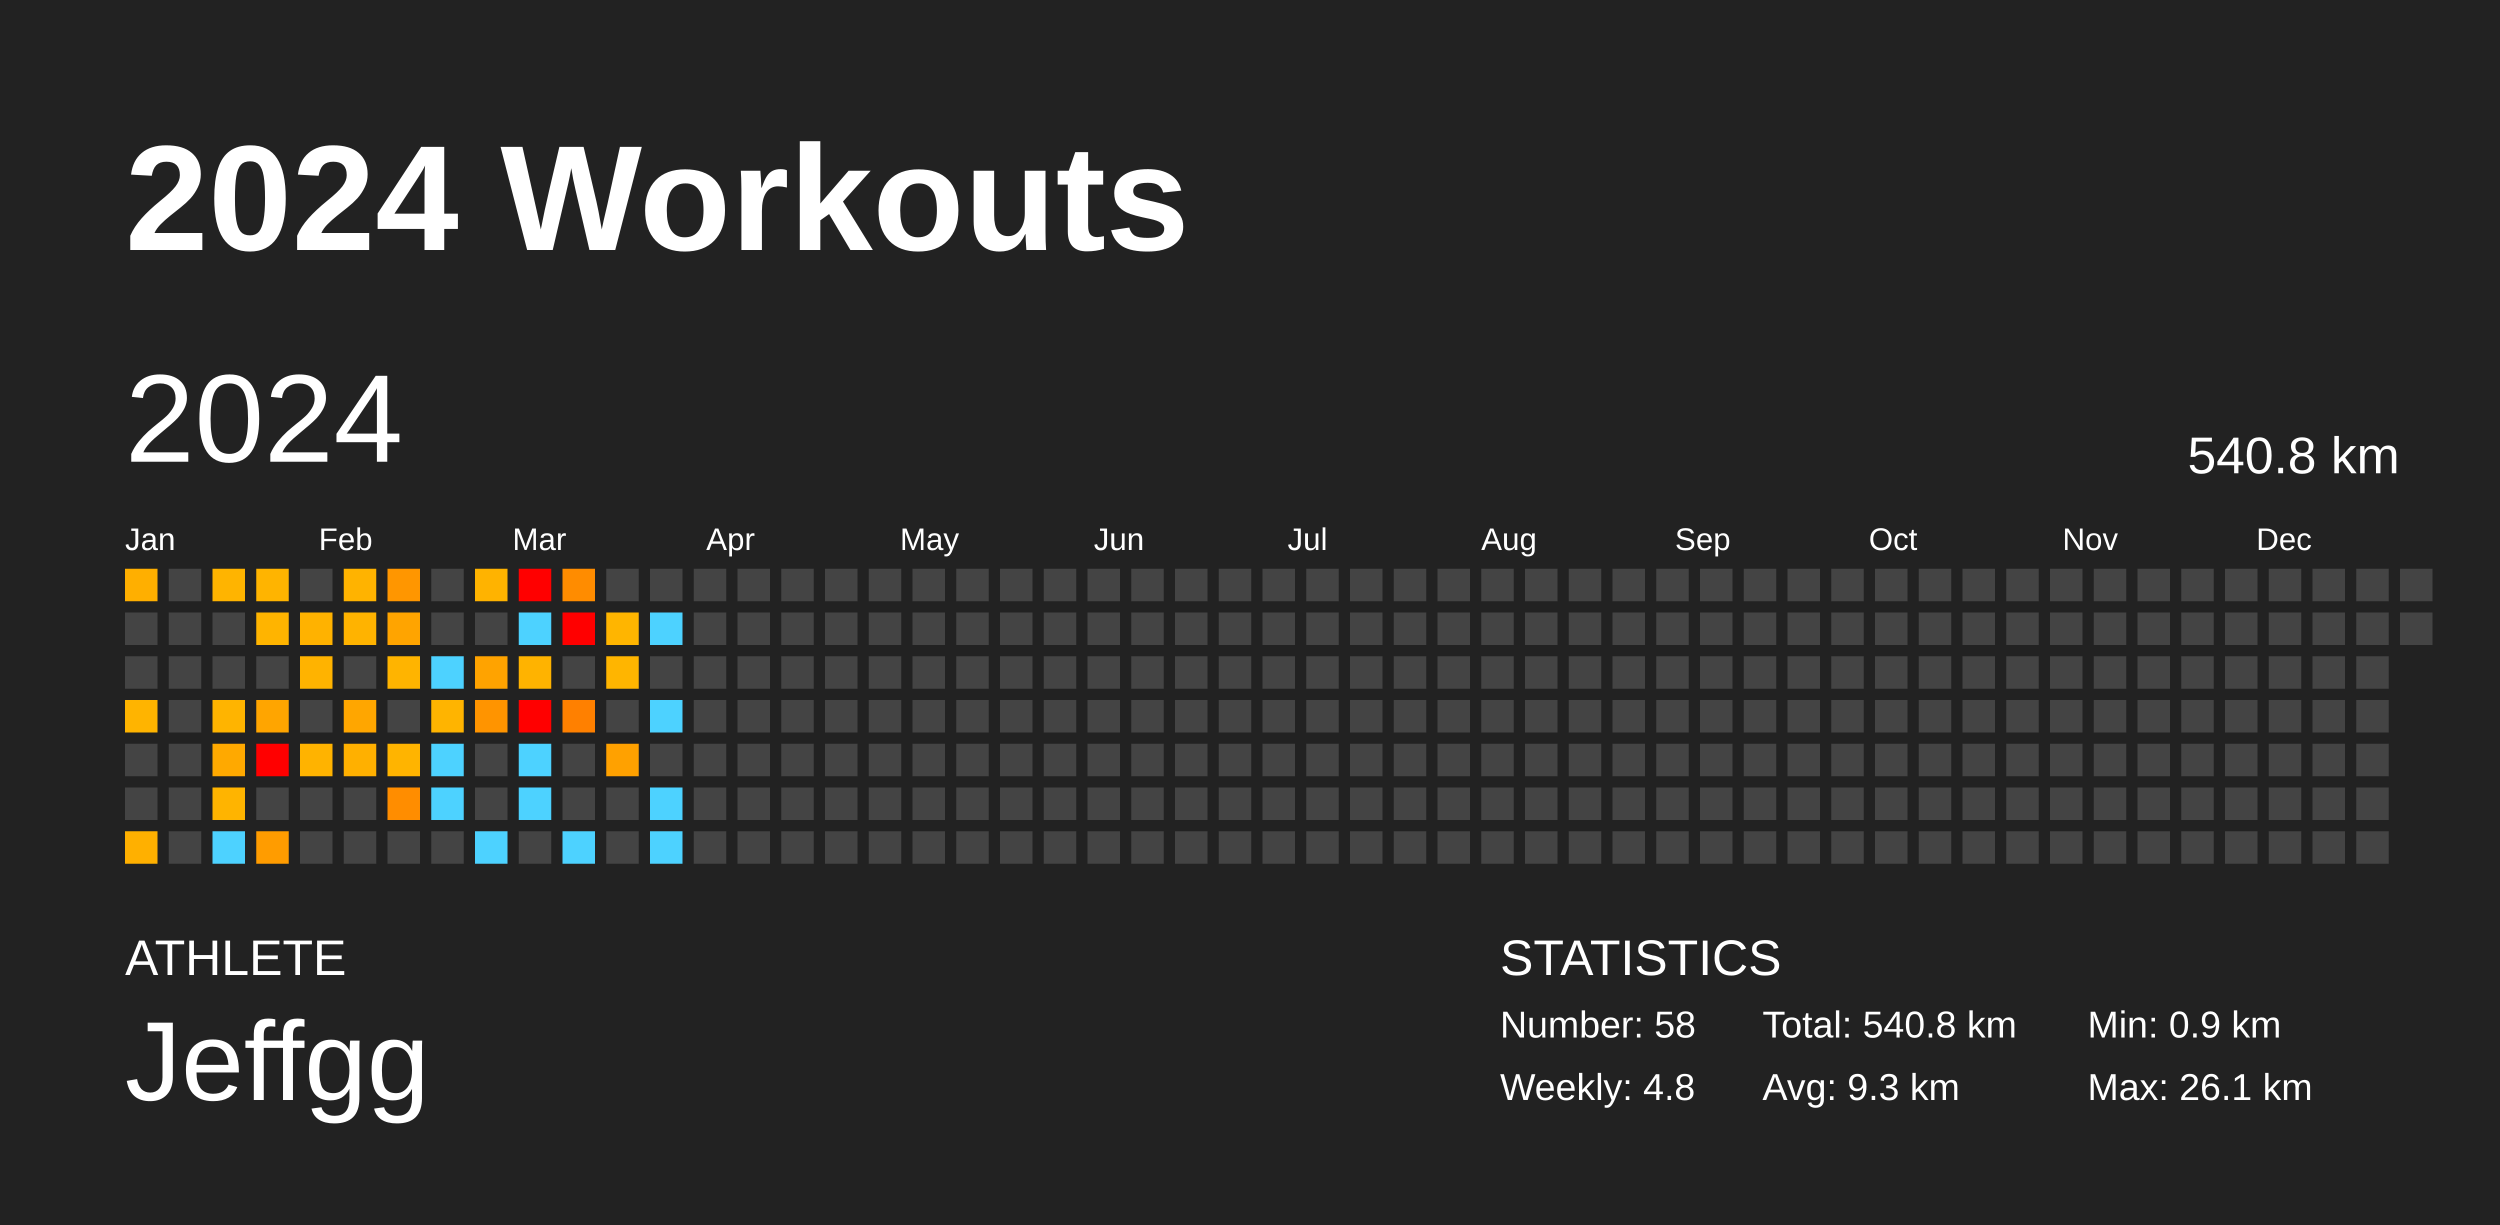
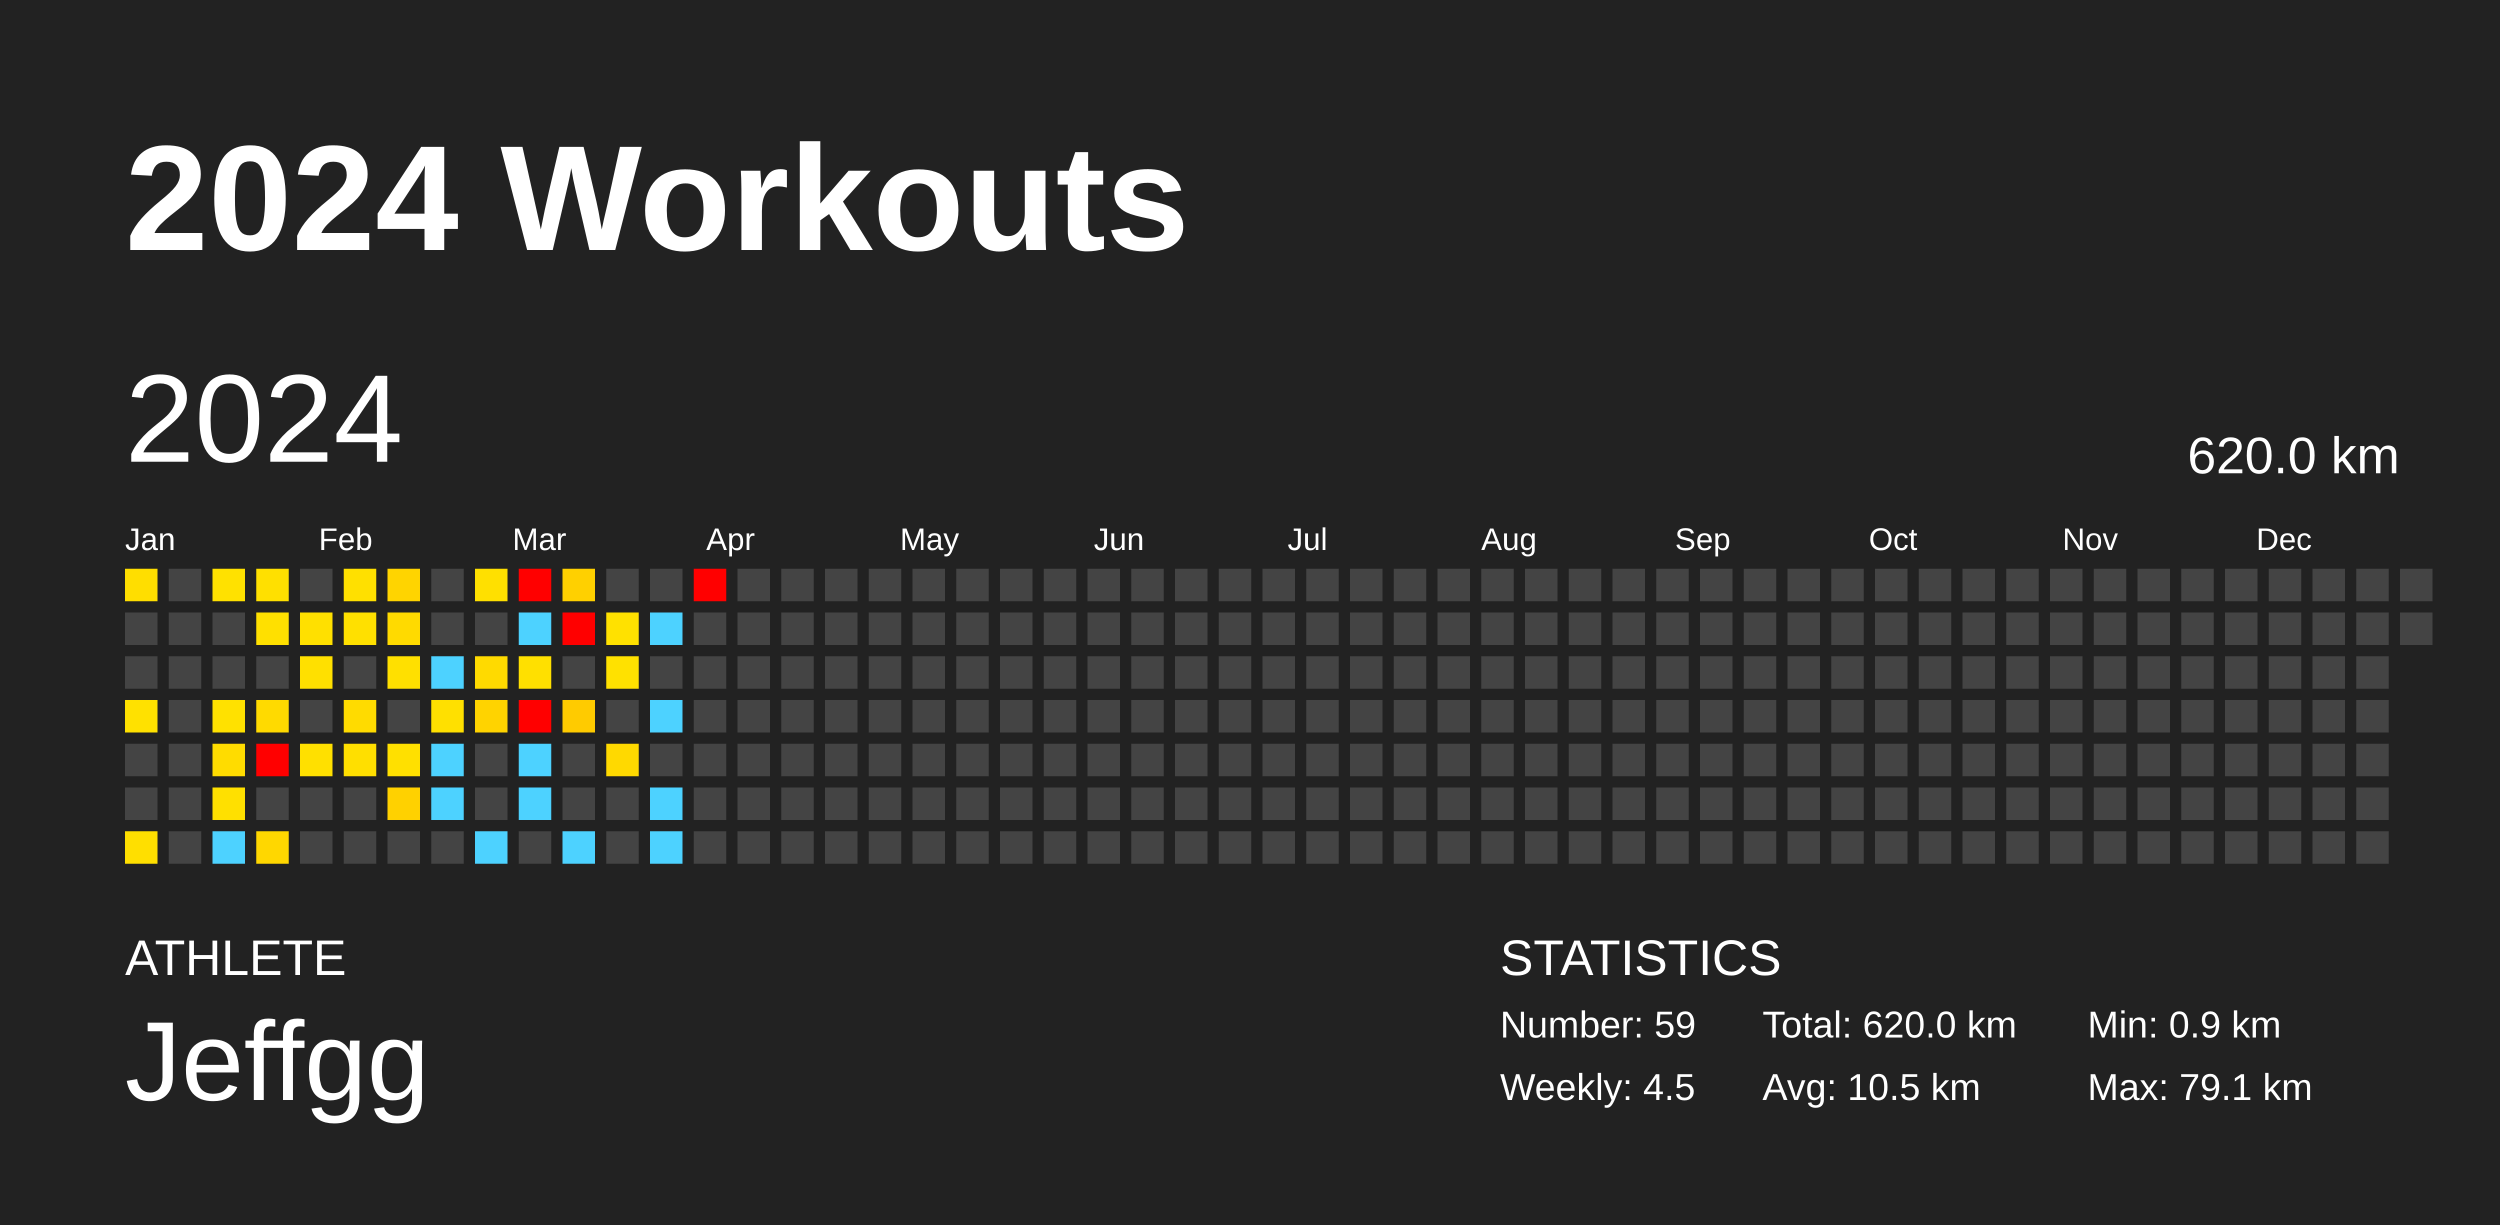
<svg xmlns="http://www.w3.org/2000/svg" baseProfile="full" height="98mm" version="1.1" viewBox="0,0,200,98" width="200mm">
  <defs />
  <rect fill="#222222" height="98" width="200" x="0" y="0" />
  <text fill="#FFFFFF" style="font-size:12px; font-family:Arial; font-weight:bold;" x="10" y="20">2024 Workouts</text>
  <text fill="#FFFFFF" style="font-size:4px; font-family:Arial" x="10" y="78">ATHLETE</text>
  <text fill="#FFFFFF" style="font-size:9px; font-family:Arial" x="10" y="88">Jeffgg</text>
  <text fill="#FFFFFF" style="font-size:4px; font-family:Arial" x="120" y="78">STATISTICS</text>
-   <text fill="#FFFFFF" style="font-size:3px; font-family:Arial" x="120" y="83">Number: 58</text>
-   <text fill="#FFFFFF" style="font-size:3px; font-family:Arial" x="120" y="88">Weekly: 4.8</text>
-   <text fill="#FFFFFF" style="font-size:3px; font-family:Arial" x="141" y="83">Total: 540.8 km</text>
-   <text fill="#FFFFFF" style="font-size:3px; font-family:Arial" x="141" y="88">Avg: 9.3 km</text>
+   <text fill="#FFFFFF" style="font-size:3px; font-family:Arial" x="120" y="83">Number: 59</text>
+   <text fill="#FFFFFF" style="font-size:3px; font-family:Arial" x="120" y="88">Weekly: 4.5</text>
+   <text fill="#FFFFFF" style="font-size:3px; font-family:Arial" x="141" y="83">Total: 620.0 km</text>
+   <text fill="#FFFFFF" style="font-size:3px; font-family:Arial" x="141" y="88">Avg: 10.5 km</text>
  <text fill="#FFFFFF" style="font-size:3px; font-family:Arial" x="167" y="83">Min: 0.9 km</text>
-   <text fill="#FFFFFF" style="font-size:3px; font-family:Arial" x="167" y="88">Max: 26.1 km</text>
+   <text fill="#FFFFFF" style="font-size:3px; font-family:Arial" x="167" y="88">Max: 79.1 km</text>
  <text dominant-baseline="hanging" fill="#FFFFFF" style="font-size:10.0px; font-family:Arial;" x="10" y="30">2024</text>
-   <text dominant-baseline="hanging" fill="#FFFFFF" style="font-size:4.125px; font-family:Arial;" x="175" y="35">540.8 km</text>
+   <text dominant-baseline="hanging" fill="#FFFFFF" style="font-size:4.125px; font-family:Arial;" x="175" y="35">620.0 km</text>
  <text fill="#FFFFFF" style="font-size:2.5px; font-family:Arial" x="10.0" y="44">Jan</text>
  <text fill="#FFFFFF" style="font-size:2.5px; font-family:Arial" x="25.5" y="44">Feb</text>
  <text fill="#FFFFFF" style="font-size:2.5px; font-family:Arial" x="41.0" y="44">Mar</text>
  <text fill="#FFFFFF" style="font-size:2.5px; font-family:Arial" x="56.5" y="44">Apr</text>
  <text fill="#FFFFFF" style="font-size:2.5px; font-family:Arial" x="72.0" y="44">May</text>
  <text fill="#FFFFFF" style="font-size:2.5px; font-family:Arial" x="87.5" y="44">Jun</text>
  <text fill="#FFFFFF" style="font-size:2.5px; font-family:Arial" x="103.0" y="44">Jul</text>
  <text fill="#FFFFFF" style="font-size:2.5px; font-family:Arial" x="118.5" y="44">Aug</text>
  <text fill="#FFFFFF" style="font-size:2.5px; font-family:Arial" x="134.0" y="44">Sep</text>
  <text fill="#FFFFFF" style="font-size:2.5px; font-family:Arial" x="149.5" y="44">Oct</text>
  <text fill="#FFFFFF" style="font-size:2.5px; font-family:Arial" x="165.0" y="44">Nov</text>
  <text fill="#FFFFFF" style="font-size:2.5px; font-family:Arial" x="180.5" y="44">Dec</text>
-   <rect fill="#ffaf00" height="2.6" width="2.6" x="10.0" y="45.5" />
+   <rect fill="#ffde00" height="2.6" width="2.6" x="10.0" y="45.5" />
  <rect fill="#444444" height="2.6" width="2.6" x="10.0" y="49.0" />
  <rect fill="#444444" height="2.6" width="2.6" x="10.0" y="52.5" />
-   <rect fill="#ffb400" height="2.6" width="2.6" x="10.0" y="56.0" />
+   <rect fill="#ffe100" height="2.6" width="2.6" x="10.0" y="56.0" />
  <rect fill="#444444" height="2.6" width="2.6" x="10.0" y="59.5" />
  <rect fill="#444444" height="2.6" width="2.6" x="10.0" y="63.0" />
-   <rect fill="#ffb000" height="2.6" width="2.6" x="10.0" y="66.5" />
+   <rect fill="#ffdf00" height="2.6" width="2.6" x="10.0" y="66.5" />
  <rect fill="#444444" height="2.6" width="2.6" x="13.5" y="45.5" />
  <rect fill="#444444" height="2.6" width="2.6" x="13.5" y="49.0" />
  <rect fill="#444444" height="2.6" width="2.6" x="13.5" y="52.5" />
  <rect fill="#444444" height="2.6" width="2.6" x="13.5" y="56.0" />
  <rect fill="#444444" height="2.6" width="2.6" x="13.5" y="59.5" />
  <rect fill="#444444" height="2.6" width="2.6" x="13.5" y="63.0" />
  <rect fill="#444444" height="2.6" width="2.6" x="13.5" y="66.5" />
-   <rect fill="#ffb400" height="2.6" width="2.6" x="17.0" y="45.5" />
+   <rect fill="#ffe100" height="2.6" width="2.6" x="17.0" y="45.5" />
  <rect fill="#444444" height="2.6" width="2.6" x="17.0" y="49.0" />
  <rect fill="#444444" height="2.6" width="2.6" x="17.0" y="52.5" />
-   <rect fill="#ffb400" height="2.6" width="2.6" x="17.0" y="56.0" />
-   <rect fill="#ffa900" height="2.6" width="2.6" x="17.0" y="59.5" />
-   <rect fill="#ffb400" height="2.6" width="2.6" x="17.0" y="63.0" />
+   <rect fill="#ffe100" height="2.6" width="2.6" x="17.0" y="56.0" />
+   <rect fill="#ffdc00" height="2.6" width="2.6" x="17.0" y="59.5" />
+   <rect fill="#ffe000" height="2.6" width="2.6" x="17.0" y="63.0" />
  <rect fill="#4dd2ff" height="2.6" width="2.6" x="17.0" y="66.5" />
-   <rect fill="#ffb400" height="2.6" width="2.6" x="20.5" y="45.5" />
-   <rect fill="#ffb400" height="2.6" width="2.6" x="20.5" y="49.0" />
+   <rect fill="#ffe000" height="2.6" width="2.6" x="20.5" y="45.5" />
+   <rect fill="#ffe000" height="2.6" width="2.6" x="20.5" y="49.0" />
  <rect fill="#444444" height="2.6" width="2.6" x="20.5" y="52.5" />
-   <rect fill="#ffa500" height="2.6" width="2.6" x="20.5" y="56.0" />
+   <rect fill="#ffda00" height="2.6" width="2.6" x="20.5" y="56.0" />
  <rect fill="red" height="2.6" width="2.6" x="20.5" y="59.5" />
  <rect fill="#444444" height="2.6" width="2.6" x="20.5" y="63.0" />
-   <rect fill="#ff9c00" height="2.6" width="2.6" x="20.5" y="66.5" />
+   <rect fill="#ffd700" height="2.6" width="2.6" x="20.5" y="66.5" />
  <rect fill="#444444" height="2.6" width="2.6" x="24.0" y="45.5" />
-   <rect fill="#ffb200" height="2.6" width="2.6" x="24.0" y="49.0" />
-   <rect fill="#ffb300" height="2.6" width="2.6" x="24.0" y="52.5" />
+   <rect fill="#ffe000" height="2.6" width="2.6" x="24.0" y="49.0" />
+   <rect fill="#ffe000" height="2.6" width="2.6" x="24.0" y="52.5" />
  <rect fill="#444444" height="2.6" width="2.6" x="24.0" y="56.0" />
-   <rect fill="#ffb300" height="2.6" width="2.6" x="24.0" y="59.5" />
+   <rect fill="#ffe000" height="2.6" width="2.6" x="24.0" y="59.5" />
  <rect fill="#444444" height="2.6" width="2.6" x="24.0" y="63.0" />
  <rect fill="#444444" height="2.6" width="2.6" x="24.0" y="66.5" />
-   <rect fill="#ffb300" height="2.6" width="2.6" x="27.5" y="45.5" />
-   <rect fill="#ffb300" height="2.6" width="2.6" x="27.5" y="49.0" />
+   <rect fill="#ffe000" height="2.6" width="2.6" x="27.5" y="45.5" />
+   <rect fill="#ffe000" height="2.6" width="2.6" x="27.5" y="49.0" />
  <rect fill="#444444" height="2.6" width="2.6" x="27.5" y="52.5" />
-   <rect fill="#ffa600" height="2.6" width="2.6" x="27.5" y="56.0" />
-   <rect fill="#ffb000" height="2.6" width="2.6" x="27.5" y="59.5" />
+   <rect fill="#ffdb00" height="2.6" width="2.6" x="27.5" y="56.0" />
+   <rect fill="#ffdf00" height="2.6" width="2.6" x="27.5" y="59.5" />
  <rect fill="#444444" height="2.6" width="2.6" x="27.5" y="63.0" />
  <rect fill="#444444" height="2.6" width="2.6" x="27.5" y="66.5" />
-   <rect fill="#ff9600" height="2.6" width="2.6" x="31.0" y="45.5" />
-   <rect fill="#ffa400" height="2.6" width="2.6" x="31.0" y="49.0" />
-   <rect fill="#ffb400" height="2.6" width="2.6" x="31.0" y="52.5" />
+   <rect fill="#ffd400" height="2.6" width="2.6" x="31.0" y="45.5" />
+   <rect fill="#ffda00" height="2.6" width="2.6" x="31.0" y="49.0" />
+   <rect fill="#ffe000" height="2.6" width="2.6" x="31.0" y="52.5" />
  <rect fill="#444444" height="2.6" width="2.6" x="31.0" y="56.0" />
-   <rect fill="#ffb400" height="2.6" width="2.6" x="31.0" y="59.5" />
-   <rect fill="#ff8d00" height="2.6" width="2.6" x="31.0" y="63.0" />
+   <rect fill="#ffe000" height="2.6" width="2.6" x="31.0" y="59.5" />
+   <rect fill="#ffd100" height="2.6" width="2.6" x="31.0" y="63.0" />
  <rect fill="#444444" height="2.6" width="2.6" x="31.0" y="66.5" />
  <rect fill="#444444" height="2.6" width="2.6" x="34.5" y="45.5" />
  <rect fill="#444444" height="2.6" width="2.6" x="34.5" y="49.0" />
  <rect fill="#4dd2ff" height="2.6" width="2.6" x="34.5" y="52.5" />
-   <rect fill="#ffb400" height="2.6" width="2.6" x="34.5" y="56.0" />
+   <rect fill="#ffe000" height="2.6" width="2.6" x="34.5" y="56.0" />
  <rect fill="#4dd2ff" height="2.6" width="2.6" x="34.5" y="59.5" />
  <rect fill="#4dd2ff" height="2.6" width="2.6" x="34.5" y="63.0" />
  <rect fill="#444444" height="2.6" width="2.6" x="34.5" y="66.5" />
-   <rect fill="#ffb300" height="2.6" width="2.6" x="38.0" y="45.5" />
+   <rect fill="#ffe000" height="2.6" width="2.6" x="38.0" y="45.5" />
  <rect fill="#444444" height="2.6" width="2.6" x="38.0" y="49.0" />
-   <rect fill="#ffa300" height="2.6" width="2.6" x="38.0" y="52.5" />
-   <rect fill="#ff9400" height="2.6" width="2.6" x="38.0" y="56.0" />
+   <rect fill="#ffda00" height="2.6" width="2.6" x="38.0" y="52.5" />
+   <rect fill="#ffd300" height="2.6" width="2.6" x="38.0" y="56.0" />
  <rect fill="#444444" height="2.6" width="2.6" x="38.0" y="59.5" />
  <rect fill="#444444" height="2.6" width="2.6" x="38.0" y="63.0" />
  <rect fill="#4dd2ff" height="2.6" width="2.6" x="38.0" y="66.5" />
  <rect fill="red" height="2.6" width="2.6" x="41.5" y="45.5" />
  <rect fill="#4dd2ff" height="2.6" width="2.6" x="41.5" y="49.0" />
-   <rect fill="#ffb300" height="2.6" width="2.6" x="41.5" y="52.5" />
+   <rect fill="#ffe000" height="2.6" width="2.6" x="41.5" y="52.5" />
  <rect fill="red" height="2.6" width="2.6" x="41.5" y="56.0" />
  <rect fill="#4dd2ff" height="2.6" width="2.6" x="41.5" y="59.5" />
  <rect fill="#4dd2ff" height="2.6" width="2.6" x="41.5" y="63.0" />
  <rect fill="#444444" height="2.6" width="2.6" x="41.5" y="66.5" />
-   <rect fill="#ff8c00" height="2.6" width="2.6" x="45.0" y="45.5" />
+   <rect fill="#ffd000" height="2.6" width="2.6" x="45.0" y="45.5" />
  <rect fill="red" height="2.6" width="2.6" x="45.0" y="49.0" />
  <rect fill="#444444" height="2.6" width="2.6" x="45.0" y="52.5" />
-   <rect fill="#ff8000" height="2.6" width="2.6" x="45.0" y="56.0" />
+   <rect fill="#ffcb00" height="2.6" width="2.6" x="45.0" y="56.0" />
  <rect fill="#444444" height="2.6" width="2.6" x="45.0" y="59.5" />
  <rect fill="#444444" height="2.6" width="2.6" x="45.0" y="63.0" />
  <rect fill="#4dd2ff" height="2.6" width="2.6" x="45.0" y="66.5" />
  <rect fill="#444444" height="2.6" width="2.6" x="48.5" y="45.5" />
-   <rect fill="#ffb500" height="2.6" width="2.6" x="48.5" y="49.0" />
-   <rect fill="#ffb500" height="2.6" width="2.6" x="48.5" y="52.5" />
+   <rect fill="#ffe100" height="2.6" width="2.6" x="48.5" y="49.0" />
+   <rect fill="#ffe100" height="2.6" width="2.6" x="48.5" y="52.5" />
  <rect fill="#444444" height="2.6" width="2.6" x="48.5" y="56.0" />
-   <rect fill="#ffa100" height="2.6" width="2.6" x="48.5" y="59.5" />
+   <rect fill="#ffd900" height="2.6" width="2.6" x="48.5" y="59.5" />
  <rect fill="#444444" height="2.6" width="2.6" x="48.5" y="63.0" />
  <rect fill="#444444" height="2.6" width="2.6" x="48.5" y="66.5" />
  <rect fill="#444444" height="2.6" width="2.6" x="52.0" y="45.5" />
  <rect fill="#4dd2ff" height="2.6" width="2.6" x="52.0" y="49.0" />
  <rect fill="#444444" height="2.6" width="2.6" x="52.0" y="52.5" />
  <rect fill="#4dd2ff" height="2.6" width="2.6" x="52.0" y="56.0" />
  <rect fill="#444444" height="2.6" width="2.6" x="52.0" y="59.5" />
  <rect fill="#4dd2ff" height="2.6" width="2.6" x="52.0" y="63.0" />
  <rect fill="#4dd2ff" height="2.6" width="2.6" x="52.0" y="66.5" />
-   <rect fill="#444444" height="2.6" width="2.6" x="55.5" y="45.5" />
+   <rect fill="red" height="2.6" width="2.6" x="55.5" y="45.5" />
  <rect fill="#444444" height="2.6" width="2.6" x="55.5" y="49.0" />
  <rect fill="#444444" height="2.6" width="2.6" x="55.5" y="52.5" />
  <rect fill="#444444" height="2.6" width="2.6" x="55.5" y="56.0" />
  <rect fill="#444444" height="2.6" width="2.6" x="55.5" y="59.5" />
  <rect fill="#444444" height="2.6" width="2.6" x="55.5" y="63.0" />
  <rect fill="#444444" height="2.6" width="2.6" x="55.5" y="66.5" />
  <rect fill="#444444" height="2.6" width="2.6" x="59.0" y="45.5" />
  <rect fill="#444444" height="2.6" width="2.6" x="59.0" y="49.0" />
  <rect fill="#444444" height="2.6" width="2.6" x="59.0" y="52.5" />
  <rect fill="#444444" height="2.6" width="2.6" x="59.0" y="56.0" />
  <rect fill="#444444" height="2.6" width="2.6" x="59.0" y="59.5" />
  <rect fill="#444444" height="2.6" width="2.6" x="59.0" y="63.0" />
  <rect fill="#444444" height="2.6" width="2.6" x="59.0" y="66.5" />
  <rect fill="#444444" height="2.6" width="2.6" x="62.5" y="45.5" />
  <rect fill="#444444" height="2.6" width="2.6" x="62.5" y="49.0" />
  <rect fill="#444444" height="2.6" width="2.6" x="62.5" y="52.5" />
  <rect fill="#444444" height="2.6" width="2.6" x="62.5" y="56.0" />
  <rect fill="#444444" height="2.6" width="2.6" x="62.5" y="59.5" />
  <rect fill="#444444" height="2.6" width="2.6" x="62.5" y="63.0" />
  <rect fill="#444444" height="2.6" width="2.6" x="62.5" y="66.5" />
  <rect fill="#444444" height="2.6" width="2.6" x="66.0" y="45.5" />
  <rect fill="#444444" height="2.6" width="2.6" x="66.0" y="49.0" />
  <rect fill="#444444" height="2.6" width="2.6" x="66.0" y="52.5" />
  <rect fill="#444444" height="2.6" width="2.6" x="66.0" y="56.0" />
  <rect fill="#444444" height="2.6" width="2.6" x="66.0" y="59.5" />
  <rect fill="#444444" height="2.6" width="2.6" x="66.0" y="63.0" />
  <rect fill="#444444" height="2.6" width="2.6" x="66.0" y="66.5" />
  <rect fill="#444444" height="2.6" width="2.6" x="69.5" y="45.5" />
  <rect fill="#444444" height="2.6" width="2.6" x="69.5" y="49.0" />
  <rect fill="#444444" height="2.6" width="2.6" x="69.5" y="52.5" />
  <rect fill="#444444" height="2.6" width="2.6" x="69.5" y="56.0" />
  <rect fill="#444444" height="2.6" width="2.6" x="69.5" y="59.5" />
  <rect fill="#444444" height="2.6" width="2.6" x="69.5" y="63.0" />
  <rect fill="#444444" height="2.6" width="2.6" x="69.5" y="66.5" />
  <rect fill="#444444" height="2.6" width="2.6" x="73.0" y="45.5" />
  <rect fill="#444444" height="2.6" width="2.6" x="73.0" y="49.0" />
  <rect fill="#444444" height="2.6" width="2.6" x="73.0" y="52.5" />
  <rect fill="#444444" height="2.6" width="2.6" x="73.0" y="56.0" />
  <rect fill="#444444" height="2.6" width="2.6" x="73.0" y="59.5" />
  <rect fill="#444444" height="2.6" width="2.6" x="73.0" y="63.0" />
  <rect fill="#444444" height="2.6" width="2.6" x="73.0" y="66.5" />
  <rect fill="#444444" height="2.6" width="2.6" x="76.5" y="45.5" />
  <rect fill="#444444" height="2.6" width="2.6" x="76.5" y="49.0" />
  <rect fill="#444444" height="2.6" width="2.6" x="76.5" y="52.5" />
  <rect fill="#444444" height="2.6" width="2.6" x="76.5" y="56.0" />
  <rect fill="#444444" height="2.6" width="2.6" x="76.5" y="59.5" />
  <rect fill="#444444" height="2.6" width="2.6" x="76.5" y="63.0" />
  <rect fill="#444444" height="2.6" width="2.6" x="76.5" y="66.5" />
  <rect fill="#444444" height="2.6" width="2.6" x="80.0" y="45.5" />
  <rect fill="#444444" height="2.6" width="2.6" x="80.0" y="49.0" />
  <rect fill="#444444" height="2.6" width="2.6" x="80.0" y="52.5" />
  <rect fill="#444444" height="2.6" width="2.6" x="80.0" y="56.0" />
  <rect fill="#444444" height="2.6" width="2.6" x="80.0" y="59.5" />
  <rect fill="#444444" height="2.6" width="2.6" x="80.0" y="63.0" />
  <rect fill="#444444" height="2.6" width="2.6" x="80.0" y="66.5" />
  <rect fill="#444444" height="2.6" width="2.6" x="83.5" y="45.5" />
  <rect fill="#444444" height="2.6" width="2.6" x="83.5" y="49.0" />
  <rect fill="#444444" height="2.6" width="2.6" x="83.5" y="52.5" />
  <rect fill="#444444" height="2.6" width="2.6" x="83.5" y="56.0" />
  <rect fill="#444444" height="2.6" width="2.6" x="83.5" y="59.5" />
  <rect fill="#444444" height="2.6" width="2.6" x="83.5" y="63.0" />
  <rect fill="#444444" height="2.6" width="2.6" x="83.5" y="66.5" />
  <rect fill="#444444" height="2.6" width="2.6" x="87.0" y="45.5" />
  <rect fill="#444444" height="2.6" width="2.6" x="87.0" y="49.0" />
  <rect fill="#444444" height="2.6" width="2.6" x="87.0" y="52.5" />
  <rect fill="#444444" height="2.6" width="2.6" x="87.0" y="56.0" />
  <rect fill="#444444" height="2.6" width="2.6" x="87.0" y="59.5" />
  <rect fill="#444444" height="2.6" width="2.6" x="87.0" y="63.0" />
  <rect fill="#444444" height="2.6" width="2.6" x="87.0" y="66.5" />
  <rect fill="#444444" height="2.6" width="2.6" x="90.5" y="45.5" />
  <rect fill="#444444" height="2.6" width="2.6" x="90.5" y="49.0" />
  <rect fill="#444444" height="2.6" width="2.6" x="90.5" y="52.5" />
  <rect fill="#444444" height="2.6" width="2.6" x="90.5" y="56.0" />
  <rect fill="#444444" height="2.6" width="2.6" x="90.5" y="59.5" />
  <rect fill="#444444" height="2.6" width="2.6" x="90.5" y="63.0" />
  <rect fill="#444444" height="2.6" width="2.6" x="90.5" y="66.5" />
  <rect fill="#444444" height="2.6" width="2.6" x="94.0" y="45.5" />
  <rect fill="#444444" height="2.6" width="2.6" x="94.0" y="49.0" />
  <rect fill="#444444" height="2.6" width="2.6" x="94.0" y="52.5" />
  <rect fill="#444444" height="2.6" width="2.6" x="94.0" y="56.0" />
  <rect fill="#444444" height="2.6" width="2.6" x="94.0" y="59.5" />
  <rect fill="#444444" height="2.6" width="2.6" x="94.0" y="63.0" />
  <rect fill="#444444" height="2.6" width="2.6" x="94.0" y="66.5" />
  <rect fill="#444444" height="2.6" width="2.6" x="97.5" y="45.5" />
  <rect fill="#444444" height="2.6" width="2.6" x="97.5" y="49.0" />
  <rect fill="#444444" height="2.6" width="2.6" x="97.5" y="52.5" />
  <rect fill="#444444" height="2.6" width="2.6" x="97.5" y="56.0" />
  <rect fill="#444444" height="2.6" width="2.6" x="97.5" y="59.5" />
  <rect fill="#444444" height="2.6" width="2.6" x="97.5" y="63.0" />
  <rect fill="#444444" height="2.6" width="2.6" x="97.5" y="66.5" />
  <rect fill="#444444" height="2.6" width="2.6" x="101.0" y="45.5" />
  <rect fill="#444444" height="2.6" width="2.6" x="101.0" y="49.0" />
  <rect fill="#444444" height="2.6" width="2.6" x="101.0" y="52.5" />
  <rect fill="#444444" height="2.6" width="2.6" x="101.0" y="56.0" />
  <rect fill="#444444" height="2.6" width="2.6" x="101.0" y="59.5" />
  <rect fill="#444444" height="2.6" width="2.6" x="101.0" y="63.0" />
  <rect fill="#444444" height="2.6" width="2.6" x="101.0" y="66.5" />
  <rect fill="#444444" height="2.6" width="2.6" x="104.5" y="45.5" />
  <rect fill="#444444" height="2.6" width="2.6" x="104.5" y="49.0" />
  <rect fill="#444444" height="2.6" width="2.6" x="104.5" y="52.5" />
  <rect fill="#444444" height="2.6" width="2.6" x="104.5" y="56.0" />
  <rect fill="#444444" height="2.6" width="2.6" x="104.5" y="59.5" />
  <rect fill="#444444" height="2.6" width="2.6" x="104.5" y="63.0" />
  <rect fill="#444444" height="2.6" width="2.6" x="104.5" y="66.5" />
  <rect fill="#444444" height="2.6" width="2.6" x="108.0" y="45.5" />
  <rect fill="#444444" height="2.6" width="2.6" x="108.0" y="49.0" />
  <rect fill="#444444" height="2.6" width="2.6" x="108.0" y="52.5" />
  <rect fill="#444444" height="2.6" width="2.6" x="108.0" y="56.0" />
  <rect fill="#444444" height="2.6" width="2.6" x="108.0" y="59.5" />
  <rect fill="#444444" height="2.6" width="2.6" x="108.0" y="63.0" />
  <rect fill="#444444" height="2.6" width="2.6" x="108.0" y="66.5" />
  <rect fill="#444444" height="2.6" width="2.6" x="111.5" y="45.5" />
  <rect fill="#444444" height="2.6" width="2.6" x="111.5" y="49.0" />
  <rect fill="#444444" height="2.6" width="2.6" x="111.5" y="52.5" />
  <rect fill="#444444" height="2.6" width="2.6" x="111.5" y="56.0" />
  <rect fill="#444444" height="2.6" width="2.6" x="111.5" y="59.5" />
  <rect fill="#444444" height="2.6" width="2.6" x="111.5" y="63.0" />
  <rect fill="#444444" height="2.6" width="2.6" x="111.5" y="66.5" />
  <rect fill="#444444" height="2.6" width="2.6" x="115.0" y="45.5" />
  <rect fill="#444444" height="2.6" width="2.6" x="115.0" y="49.0" />
  <rect fill="#444444" height="2.6" width="2.6" x="115.0" y="52.5" />
  <rect fill="#444444" height="2.6" width="2.6" x="115.0" y="56.0" />
  <rect fill="#444444" height="2.6" width="2.6" x="115.0" y="59.5" />
  <rect fill="#444444" height="2.6" width="2.6" x="115.0" y="63.0" />
  <rect fill="#444444" height="2.6" width="2.6" x="115.0" y="66.5" />
  <rect fill="#444444" height="2.6" width="2.6" x="118.5" y="45.5" />
  <rect fill="#444444" height="2.6" width="2.6" x="118.5" y="49.0" />
  <rect fill="#444444" height="2.6" width="2.6" x="118.5" y="52.5" />
  <rect fill="#444444" height="2.6" width="2.6" x="118.5" y="56.0" />
  <rect fill="#444444" height="2.6" width="2.6" x="118.5" y="59.5" />
  <rect fill="#444444" height="2.6" width="2.6" x="118.5" y="63.0" />
  <rect fill="#444444" height="2.6" width="2.6" x="118.5" y="66.5" />
  <rect fill="#444444" height="2.6" width="2.6" x="122.0" y="45.5" />
  <rect fill="#444444" height="2.6" width="2.6" x="122.0" y="49.0" />
  <rect fill="#444444" height="2.6" width="2.6" x="122.0" y="52.5" />
  <rect fill="#444444" height="2.6" width="2.6" x="122.0" y="56.0" />
  <rect fill="#444444" height="2.6" width="2.6" x="122.0" y="59.5" />
  <rect fill="#444444" height="2.6" width="2.6" x="122.0" y="63.0" />
  <rect fill="#444444" height="2.6" width="2.6" x="122.0" y="66.5" />
  <rect fill="#444444" height="2.6" width="2.6" x="125.5" y="45.5" />
  <rect fill="#444444" height="2.6" width="2.6" x="125.5" y="49.0" />
  <rect fill="#444444" height="2.6" width="2.6" x="125.5" y="52.5" />
  <rect fill="#444444" height="2.6" width="2.6" x="125.5" y="56.0" />
  <rect fill="#444444" height="2.6" width="2.6" x="125.5" y="59.5" />
  <rect fill="#444444" height="2.6" width="2.6" x="125.5" y="63.0" />
  <rect fill="#444444" height="2.6" width="2.6" x="125.5" y="66.5" />
  <rect fill="#444444" height="2.6" width="2.6" x="129.0" y="45.5" />
  <rect fill="#444444" height="2.6" width="2.6" x="129.0" y="49.0" />
  <rect fill="#444444" height="2.6" width="2.6" x="129.0" y="52.5" />
  <rect fill="#444444" height="2.6" width="2.6" x="129.0" y="56.0" />
  <rect fill="#444444" height="2.6" width="2.6" x="129.0" y="59.5" />
  <rect fill="#444444" height="2.6" width="2.6" x="129.0" y="63.0" />
  <rect fill="#444444" height="2.6" width="2.6" x="129.0" y="66.5" />
  <rect fill="#444444" height="2.6" width="2.6" x="132.5" y="45.5" />
  <rect fill="#444444" height="2.6" width="2.6" x="132.5" y="49.0" />
  <rect fill="#444444" height="2.6" width="2.6" x="132.5" y="52.5" />
  <rect fill="#444444" height="2.6" width="2.6" x="132.5" y="56.0" />
  <rect fill="#444444" height="2.6" width="2.6" x="132.5" y="59.5" />
  <rect fill="#444444" height="2.6" width="2.6" x="132.5" y="63.0" />
  <rect fill="#444444" height="2.6" width="2.6" x="132.5" y="66.5" />
  <rect fill="#444444" height="2.6" width="2.6" x="136.0" y="45.5" />
  <rect fill="#444444" height="2.6" width="2.6" x="136.0" y="49.0" />
  <rect fill="#444444" height="2.6" width="2.6" x="136.0" y="52.5" />
  <rect fill="#444444" height="2.6" width="2.6" x="136.0" y="56.0" />
  <rect fill="#444444" height="2.6" width="2.6" x="136.0" y="59.5" />
  <rect fill="#444444" height="2.6" width="2.6" x="136.0" y="63.0" />
  <rect fill="#444444" height="2.6" width="2.6" x="136.0" y="66.5" />
  <rect fill="#444444" height="2.6" width="2.6" x="139.5" y="45.5" />
  <rect fill="#444444" height="2.6" width="2.6" x="139.5" y="49.0" />
  <rect fill="#444444" height="2.6" width="2.6" x="139.5" y="52.5" />
  <rect fill="#444444" height="2.6" width="2.6" x="139.5" y="56.0" />
  <rect fill="#444444" height="2.6" width="2.6" x="139.5" y="59.5" />
  <rect fill="#444444" height="2.6" width="2.6" x="139.5" y="63.0" />
  <rect fill="#444444" height="2.6" width="2.6" x="139.5" y="66.5" />
  <rect fill="#444444" height="2.6" width="2.6" x="143.0" y="45.5" />
  <rect fill="#444444" height="2.6" width="2.6" x="143.0" y="49.0" />
  <rect fill="#444444" height="2.6" width="2.6" x="143.0" y="52.5" />
  <rect fill="#444444" height="2.6" width="2.6" x="143.0" y="56.0" />
  <rect fill="#444444" height="2.6" width="2.6" x="143.0" y="59.5" />
  <rect fill="#444444" height="2.6" width="2.6" x="143.0" y="63.0" />
  <rect fill="#444444" height="2.6" width="2.6" x="143.0" y="66.5" />
  <rect fill="#444444" height="2.6" width="2.6" x="146.5" y="45.5" />
  <rect fill="#444444" height="2.6" width="2.6" x="146.5" y="49.0" />
  <rect fill="#444444" height="2.6" width="2.6" x="146.5" y="52.5" />
  <rect fill="#444444" height="2.6" width="2.6" x="146.5" y="56.0" />
  <rect fill="#444444" height="2.6" width="2.6" x="146.5" y="59.5" />
  <rect fill="#444444" height="2.6" width="2.6" x="146.5" y="63.0" />
  <rect fill="#444444" height="2.6" width="2.6" x="146.5" y="66.5" />
  <rect fill="#444444" height="2.6" width="2.6" x="150.0" y="45.5" />
  <rect fill="#444444" height="2.6" width="2.6" x="150.0" y="49.0" />
  <rect fill="#444444" height="2.6" width="2.6" x="150.0" y="52.5" />
  <rect fill="#444444" height="2.6" width="2.6" x="150.0" y="56.0" />
  <rect fill="#444444" height="2.6" width="2.6" x="150.0" y="59.5" />
  <rect fill="#444444" height="2.6" width="2.6" x="150.0" y="63.0" />
  <rect fill="#444444" height="2.6" width="2.6" x="150.0" y="66.5" />
  <rect fill="#444444" height="2.6" width="2.6" x="153.5" y="45.5" />
  <rect fill="#444444" height="2.6" width="2.6" x="153.5" y="49.0" />
  <rect fill="#444444" height="2.6" width="2.6" x="153.5" y="52.5" />
  <rect fill="#444444" height="2.6" width="2.6" x="153.5" y="56.0" />
  <rect fill="#444444" height="2.6" width="2.6" x="153.5" y="59.5" />
  <rect fill="#444444" height="2.6" width="2.6" x="153.5" y="63.0" />
  <rect fill="#444444" height="2.6" width="2.6" x="153.5" y="66.5" />
  <rect fill="#444444" height="2.6" width="2.6" x="157.0" y="45.5" />
  <rect fill="#444444" height="2.6" width="2.6" x="157.0" y="49.0" />
  <rect fill="#444444" height="2.6" width="2.6" x="157.0" y="52.5" />
  <rect fill="#444444" height="2.6" width="2.6" x="157.0" y="56.0" />
  <rect fill="#444444" height="2.6" width="2.6" x="157.0" y="59.5" />
  <rect fill="#444444" height="2.6" width="2.6" x="157.0" y="63.0" />
  <rect fill="#444444" height="2.6" width="2.6" x="157.0" y="66.5" />
  <rect fill="#444444" height="2.6" width="2.6" x="160.5" y="45.5" />
  <rect fill="#444444" height="2.6" width="2.6" x="160.5" y="49.0" />
  <rect fill="#444444" height="2.6" width="2.6" x="160.5" y="52.5" />
  <rect fill="#444444" height="2.6" width="2.6" x="160.5" y="56.0" />
  <rect fill="#444444" height="2.6" width="2.6" x="160.5" y="59.5" />
  <rect fill="#444444" height="2.6" width="2.6" x="160.5" y="63.0" />
  <rect fill="#444444" height="2.6" width="2.6" x="160.5" y="66.5" />
  <rect fill="#444444" height="2.6" width="2.6" x="164.0" y="45.5" />
  <rect fill="#444444" height="2.6" width="2.6" x="164.0" y="49.0" />
  <rect fill="#444444" height="2.6" width="2.6" x="164.0" y="52.5" />
  <rect fill="#444444" height="2.6" width="2.6" x="164.0" y="56.0" />
  <rect fill="#444444" height="2.6" width="2.6" x="164.0" y="59.5" />
  <rect fill="#444444" height="2.6" width="2.6" x="164.0" y="63.0" />
  <rect fill="#444444" height="2.6" width="2.6" x="164.0" y="66.5" />
  <rect fill="#444444" height="2.6" width="2.6" x="167.5" y="45.5" />
  <rect fill="#444444" height="2.6" width="2.6" x="167.5" y="49.0" />
  <rect fill="#444444" height="2.6" width="2.6" x="167.5" y="52.5" />
  <rect fill="#444444" height="2.6" width="2.6" x="167.5" y="56.0" />
  <rect fill="#444444" height="2.6" width="2.6" x="167.5" y="59.5" />
  <rect fill="#444444" height="2.6" width="2.6" x="167.5" y="63.0" />
  <rect fill="#444444" height="2.6" width="2.6" x="167.5" y="66.5" />
  <rect fill="#444444" height="2.6" width="2.6" x="171.0" y="45.5" />
  <rect fill="#444444" height="2.6" width="2.6" x="171.0" y="49.0" />
  <rect fill="#444444" height="2.6" width="2.6" x="171.0" y="52.5" />
  <rect fill="#444444" height="2.6" width="2.6" x="171.0" y="56.0" />
  <rect fill="#444444" height="2.6" width="2.6" x="171.0" y="59.5" />
  <rect fill="#444444" height="2.6" width="2.6" x="171.0" y="63.0" />
  <rect fill="#444444" height="2.6" width="2.6" x="171.0" y="66.5" />
  <rect fill="#444444" height="2.6" width="2.6" x="174.5" y="45.5" />
  <rect fill="#444444" height="2.6" width="2.6" x="174.5" y="49.0" />
  <rect fill="#444444" height="2.6" width="2.6" x="174.5" y="52.5" />
  <rect fill="#444444" height="2.6" width="2.6" x="174.5" y="56.0" />
  <rect fill="#444444" height="2.6" width="2.6" x="174.5" y="59.5" />
  <rect fill="#444444" height="2.6" width="2.6" x="174.5" y="63.0" />
  <rect fill="#444444" height="2.6" width="2.6" x="174.5" y="66.5" />
  <rect fill="#444444" height="2.6" width="2.6" x="178.0" y="45.5" />
  <rect fill="#444444" height="2.6" width="2.6" x="178.0" y="49.0" />
  <rect fill="#444444" height="2.6" width="2.6" x="178.0" y="52.5" />
  <rect fill="#444444" height="2.6" width="2.6" x="178.0" y="56.0" />
  <rect fill="#444444" height="2.6" width="2.6" x="178.0" y="59.5" />
  <rect fill="#444444" height="2.6" width="2.6" x="178.0" y="63.0" />
  <rect fill="#444444" height="2.6" width="2.6" x="178.0" y="66.5" />
  <rect fill="#444444" height="2.6" width="2.6" x="181.5" y="45.5" />
  <rect fill="#444444" height="2.6" width="2.6" x="181.5" y="49.0" />
  <rect fill="#444444" height="2.6" width="2.6" x="181.5" y="52.5" />
  <rect fill="#444444" height="2.6" width="2.6" x="181.5" y="56.0" />
  <rect fill="#444444" height="2.6" width="2.6" x="181.5" y="59.5" />
  <rect fill="#444444" height="2.6" width="2.6" x="181.5" y="63.0" />
  <rect fill="#444444" height="2.6" width="2.6" x="181.5" y="66.5" />
  <rect fill="#444444" height="2.6" width="2.6" x="185.0" y="45.5" />
  <rect fill="#444444" height="2.6" width="2.6" x="185.0" y="49.0" />
  <rect fill="#444444" height="2.6" width="2.6" x="185.0" y="52.5" />
  <rect fill="#444444" height="2.6" width="2.6" x="185.0" y="56.0" />
  <rect fill="#444444" height="2.6" width="2.6" x="185.0" y="59.5" />
  <rect fill="#444444" height="2.6" width="2.6" x="185.0" y="63.0" />
  <rect fill="#444444" height="2.6" width="2.6" x="185.0" y="66.5" />
  <rect fill="#444444" height="2.6" width="2.6" x="188.5" y="45.5" />
  <rect fill="#444444" height="2.6" width="2.6" x="188.5" y="49.0" />
  <rect fill="#444444" height="2.6" width="2.6" x="188.5" y="52.5" />
  <rect fill="#444444" height="2.6" width="2.6" x="188.5" y="56.0" />
  <rect fill="#444444" height="2.6" width="2.6" x="188.5" y="59.5" />
  <rect fill="#444444" height="2.6" width="2.6" x="188.5" y="63.0" />
  <rect fill="#444444" height="2.6" width="2.6" x="188.5" y="66.5" />
  <rect fill="#444444" height="2.6" width="2.6" x="192.0" y="45.5" />
  <rect fill="#444444" height="2.6" width="2.6" x="192.0" y="49.0" />
</svg>
